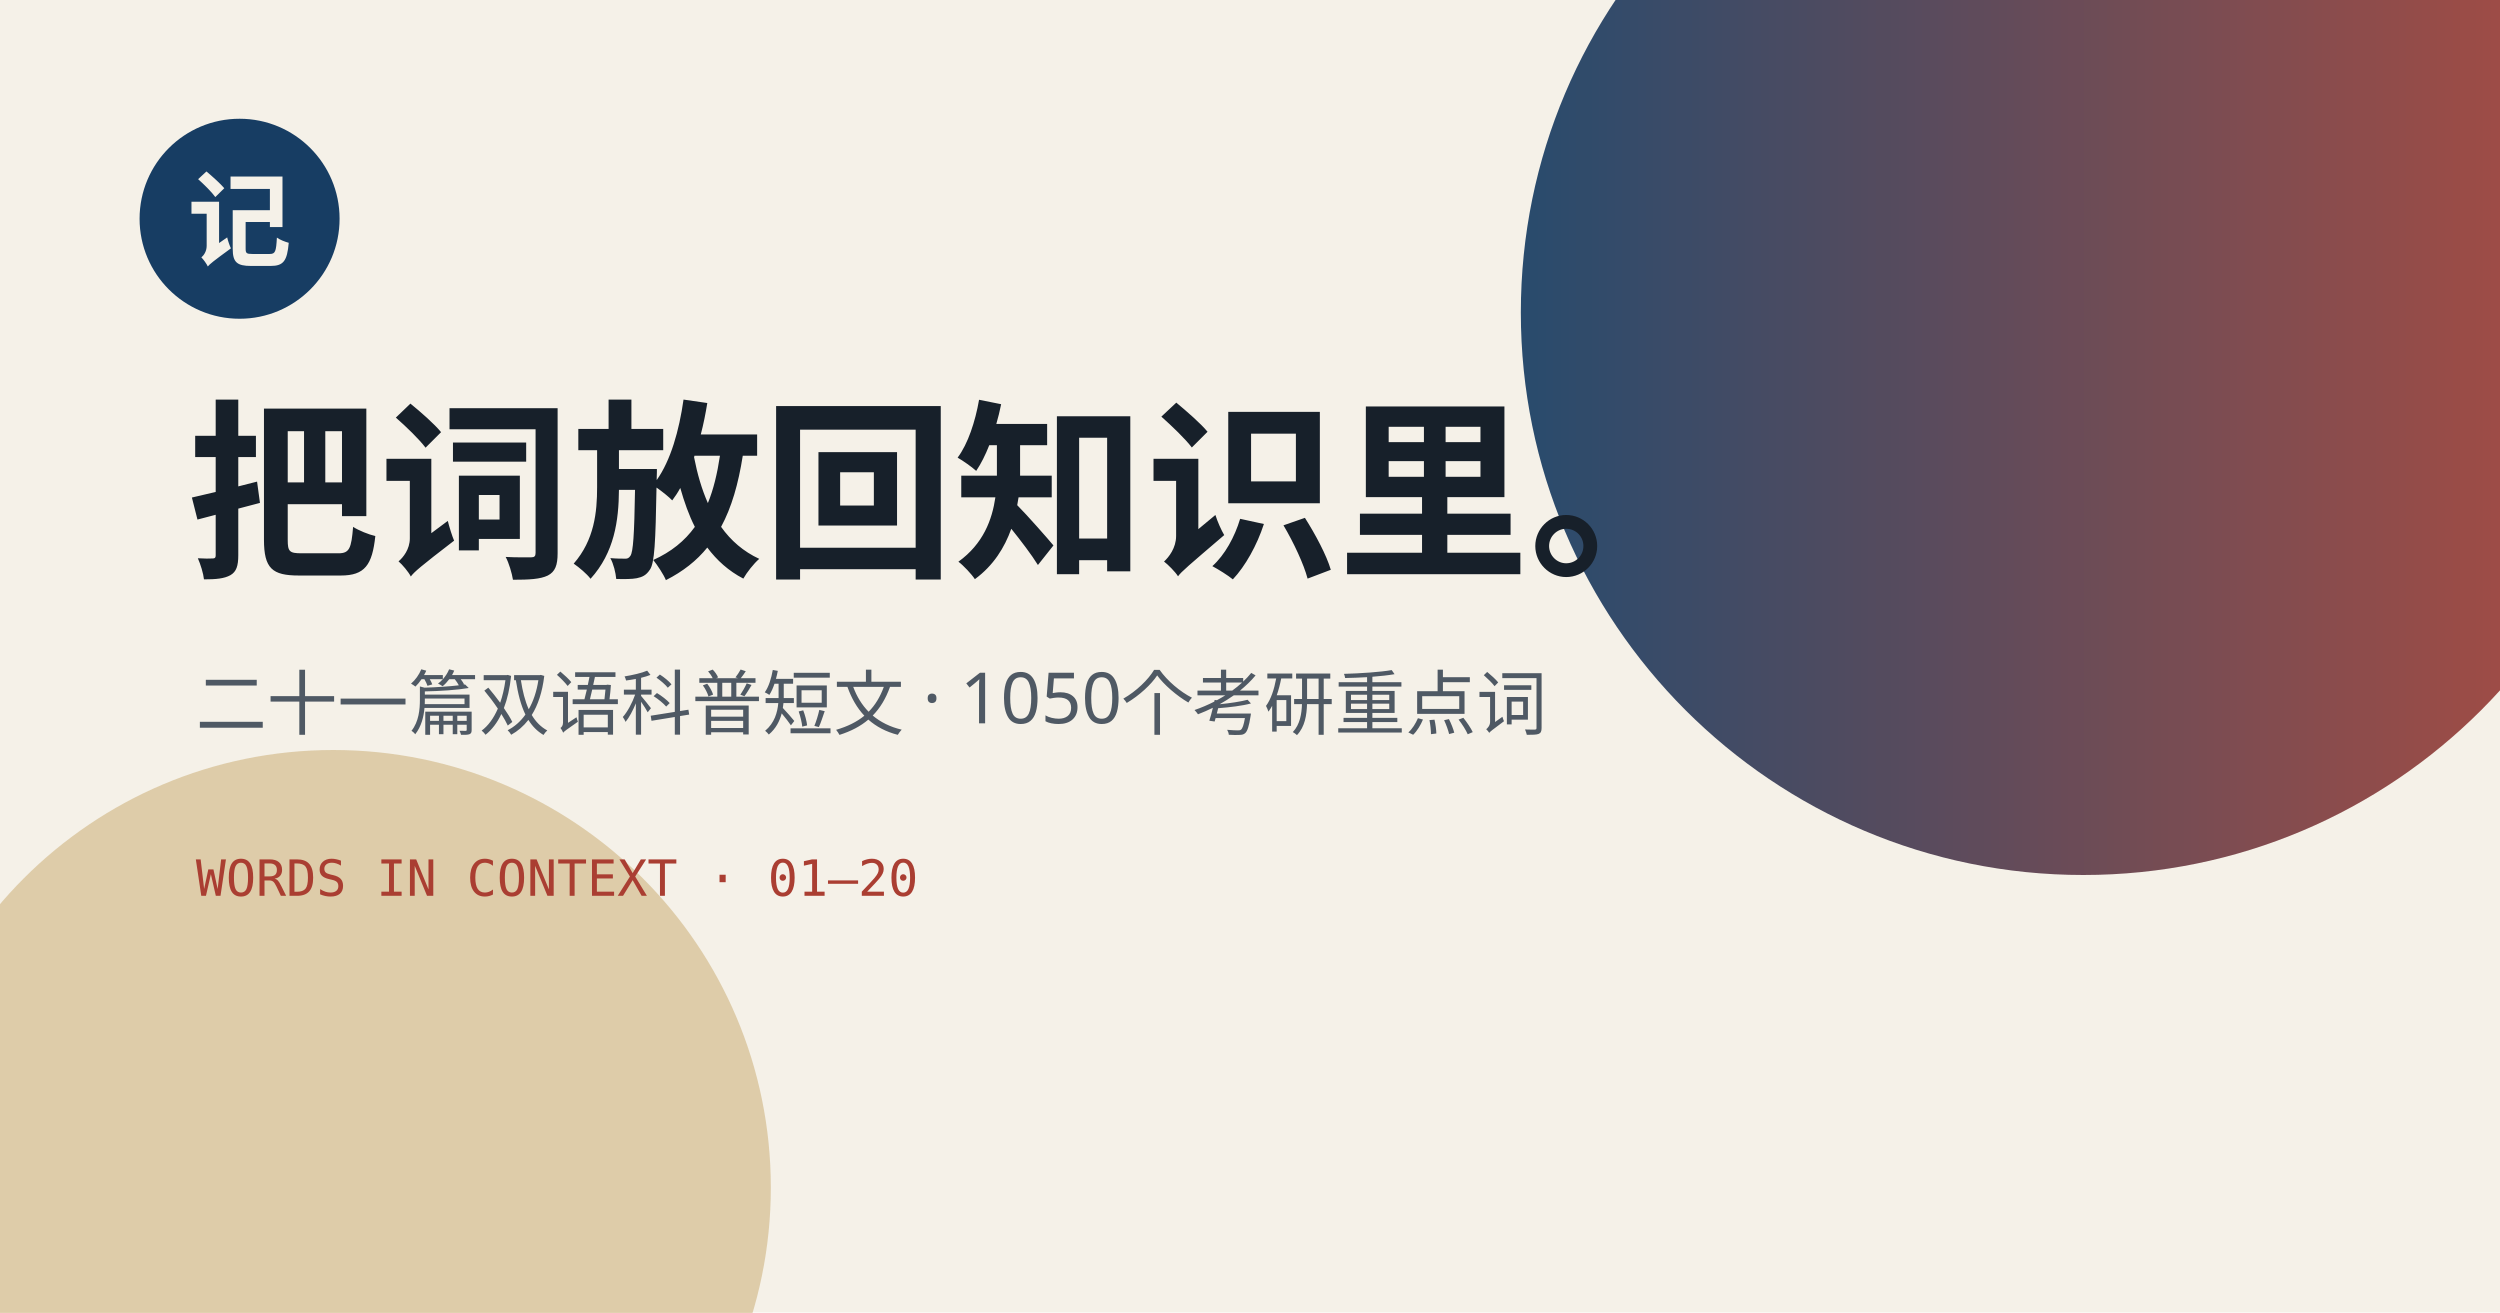
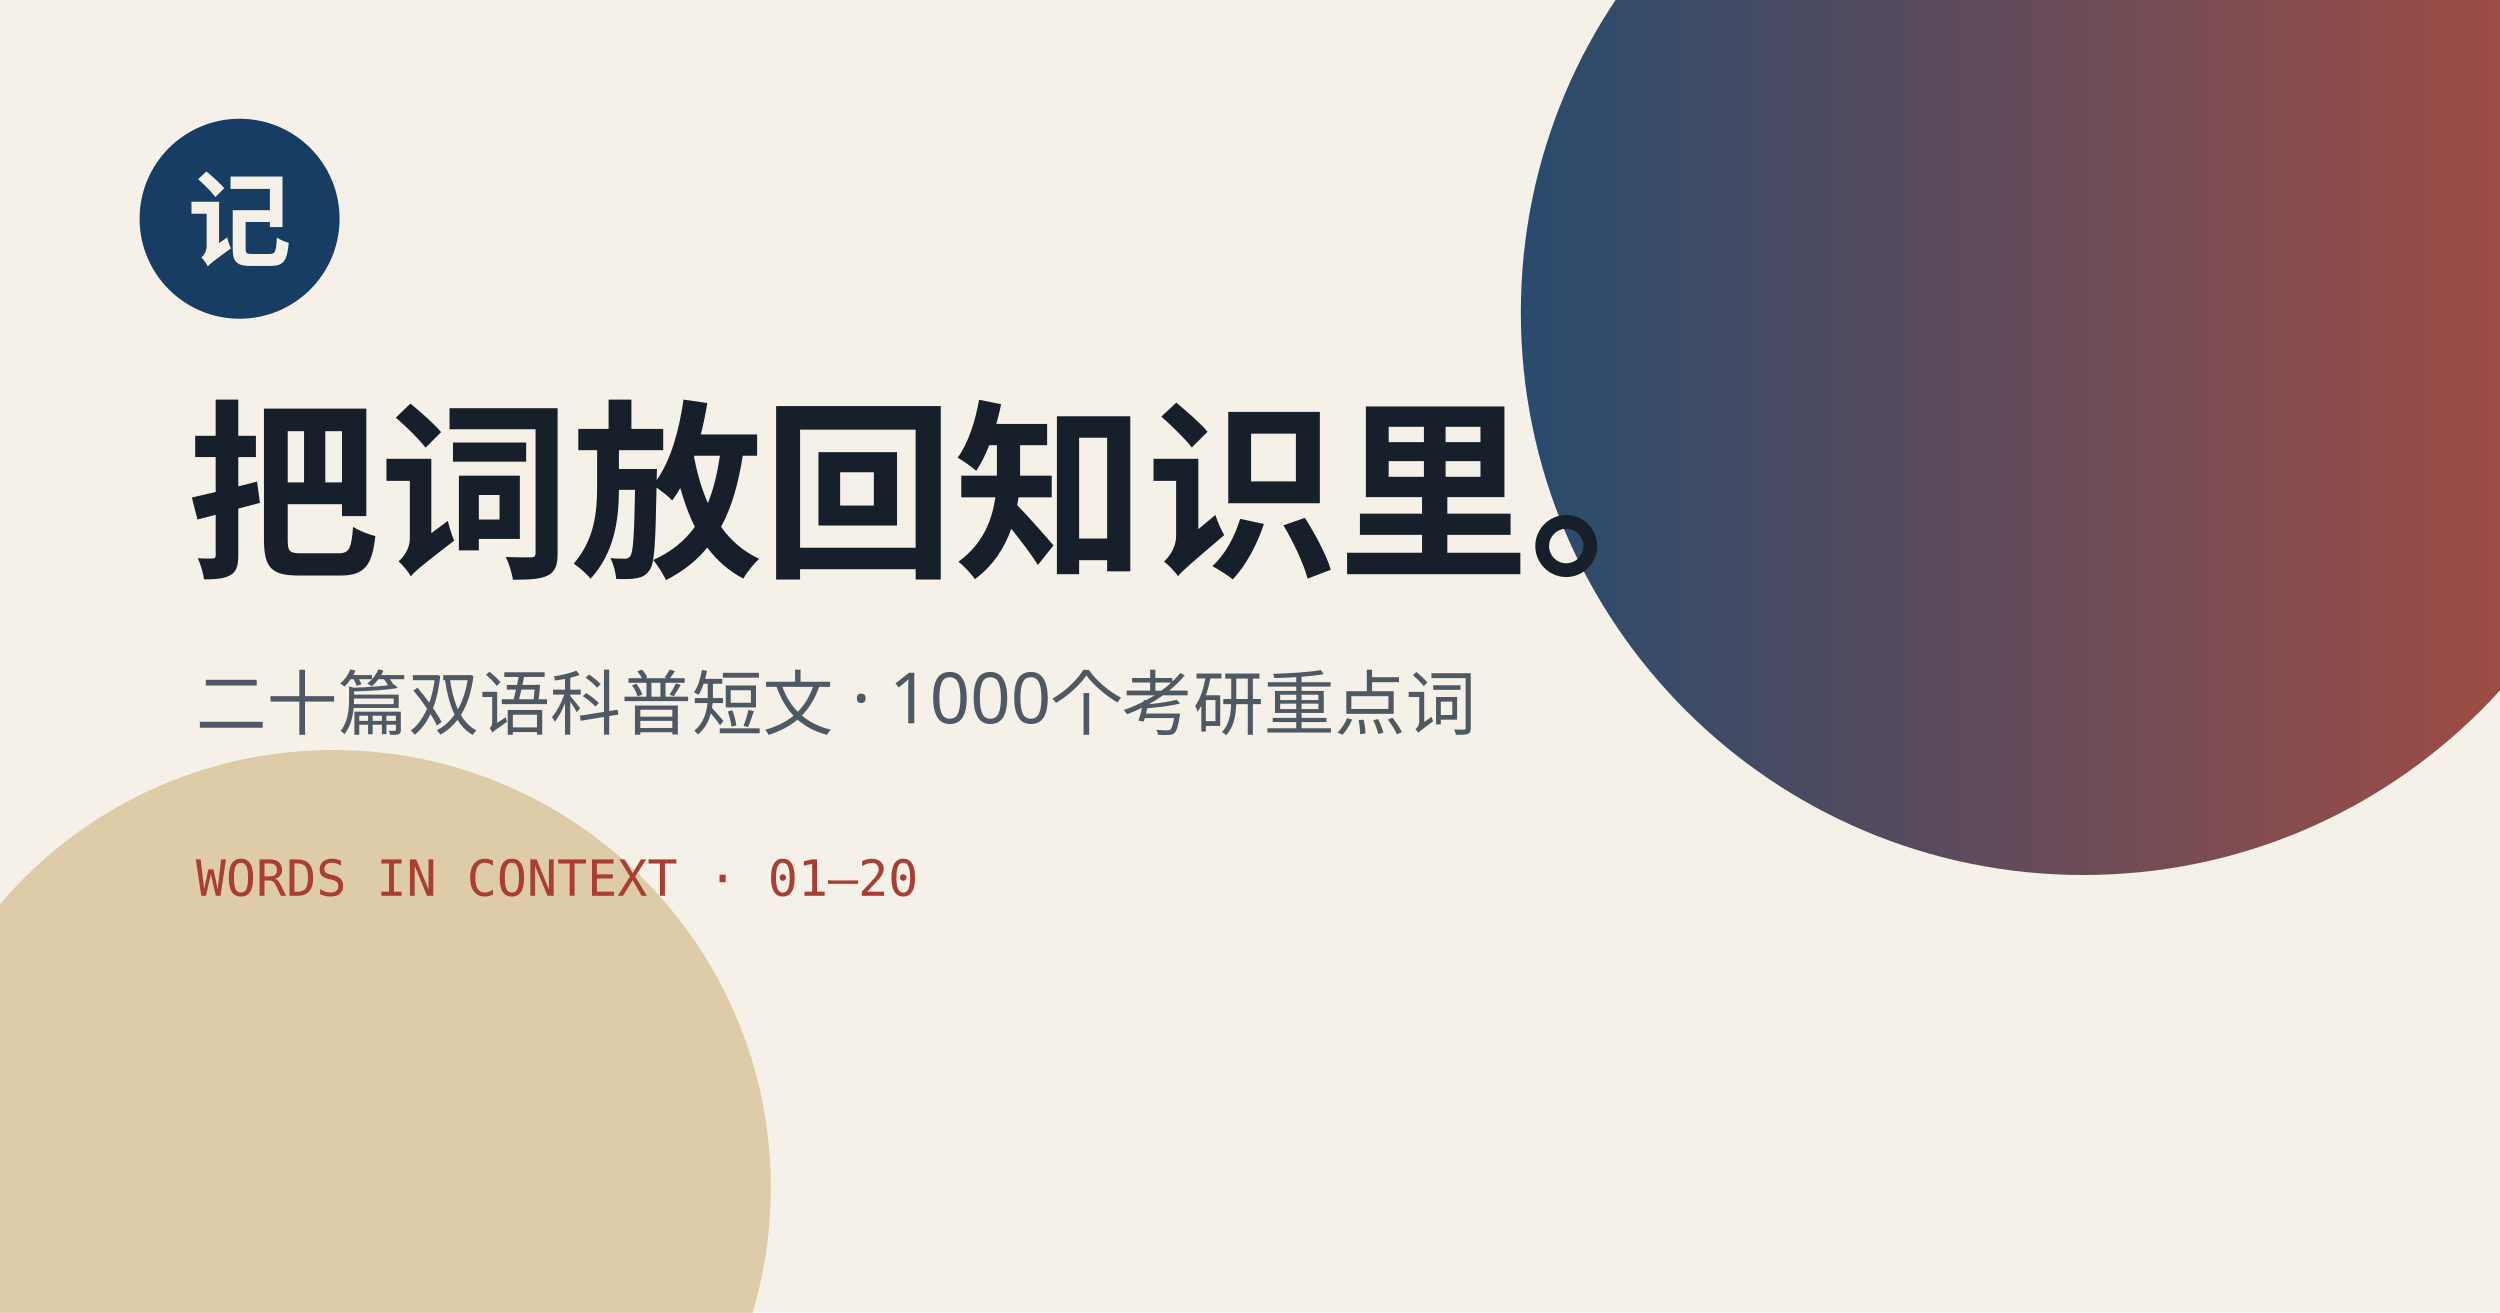
<svg xmlns="http://www.w3.org/2000/svg" width="1200" height="630" viewBox="0 0 1200 630">
  <defs>
    <linearGradient id="g" x1="0" x2="1">
      <stop stop-color="#173d63" />
      <stop offset="1" stop-color="#aa3e32" />
    </linearGradient>
  </defs>
  <rect width="1200" height="630" fill="#f5f1e8" />
  <circle cx="1000" cy="150" r="270" fill="url(#g)" opacity=".92" />
  <circle cx="160" cy="570" r="210" fill="#b58b3b" opacity=".36" />
  <circle cx="115" cy="105" r="48" fill="#173d63" />
  <text x="115" y="124" text-anchor="middle" font-size="50" font-family="serif" font-weight="700" fill="#f5f1e8">记</text>
  <text x="90" y="270" font-size="92" font-family="serif" font-weight="700" fill="#17202a">把词放回知识里。</text>
-   <text x="94" y="350" font-size="34" font-family="sans-serif" fill="#4f5964">二十一篇双语科普短文 · 1050个考研重点词</text>
+   <text x="94" y="350" font-size="34" font-family="sans-serif" fill="#4f5964">二十篇双语科普短文 · 1000个考研重点词</text>
  <text x="94" y="430" font-size="24" font-family="monospace" fill="#aa3e32">WORDS IN CONTEXT · 01—20</text>
</svg>
